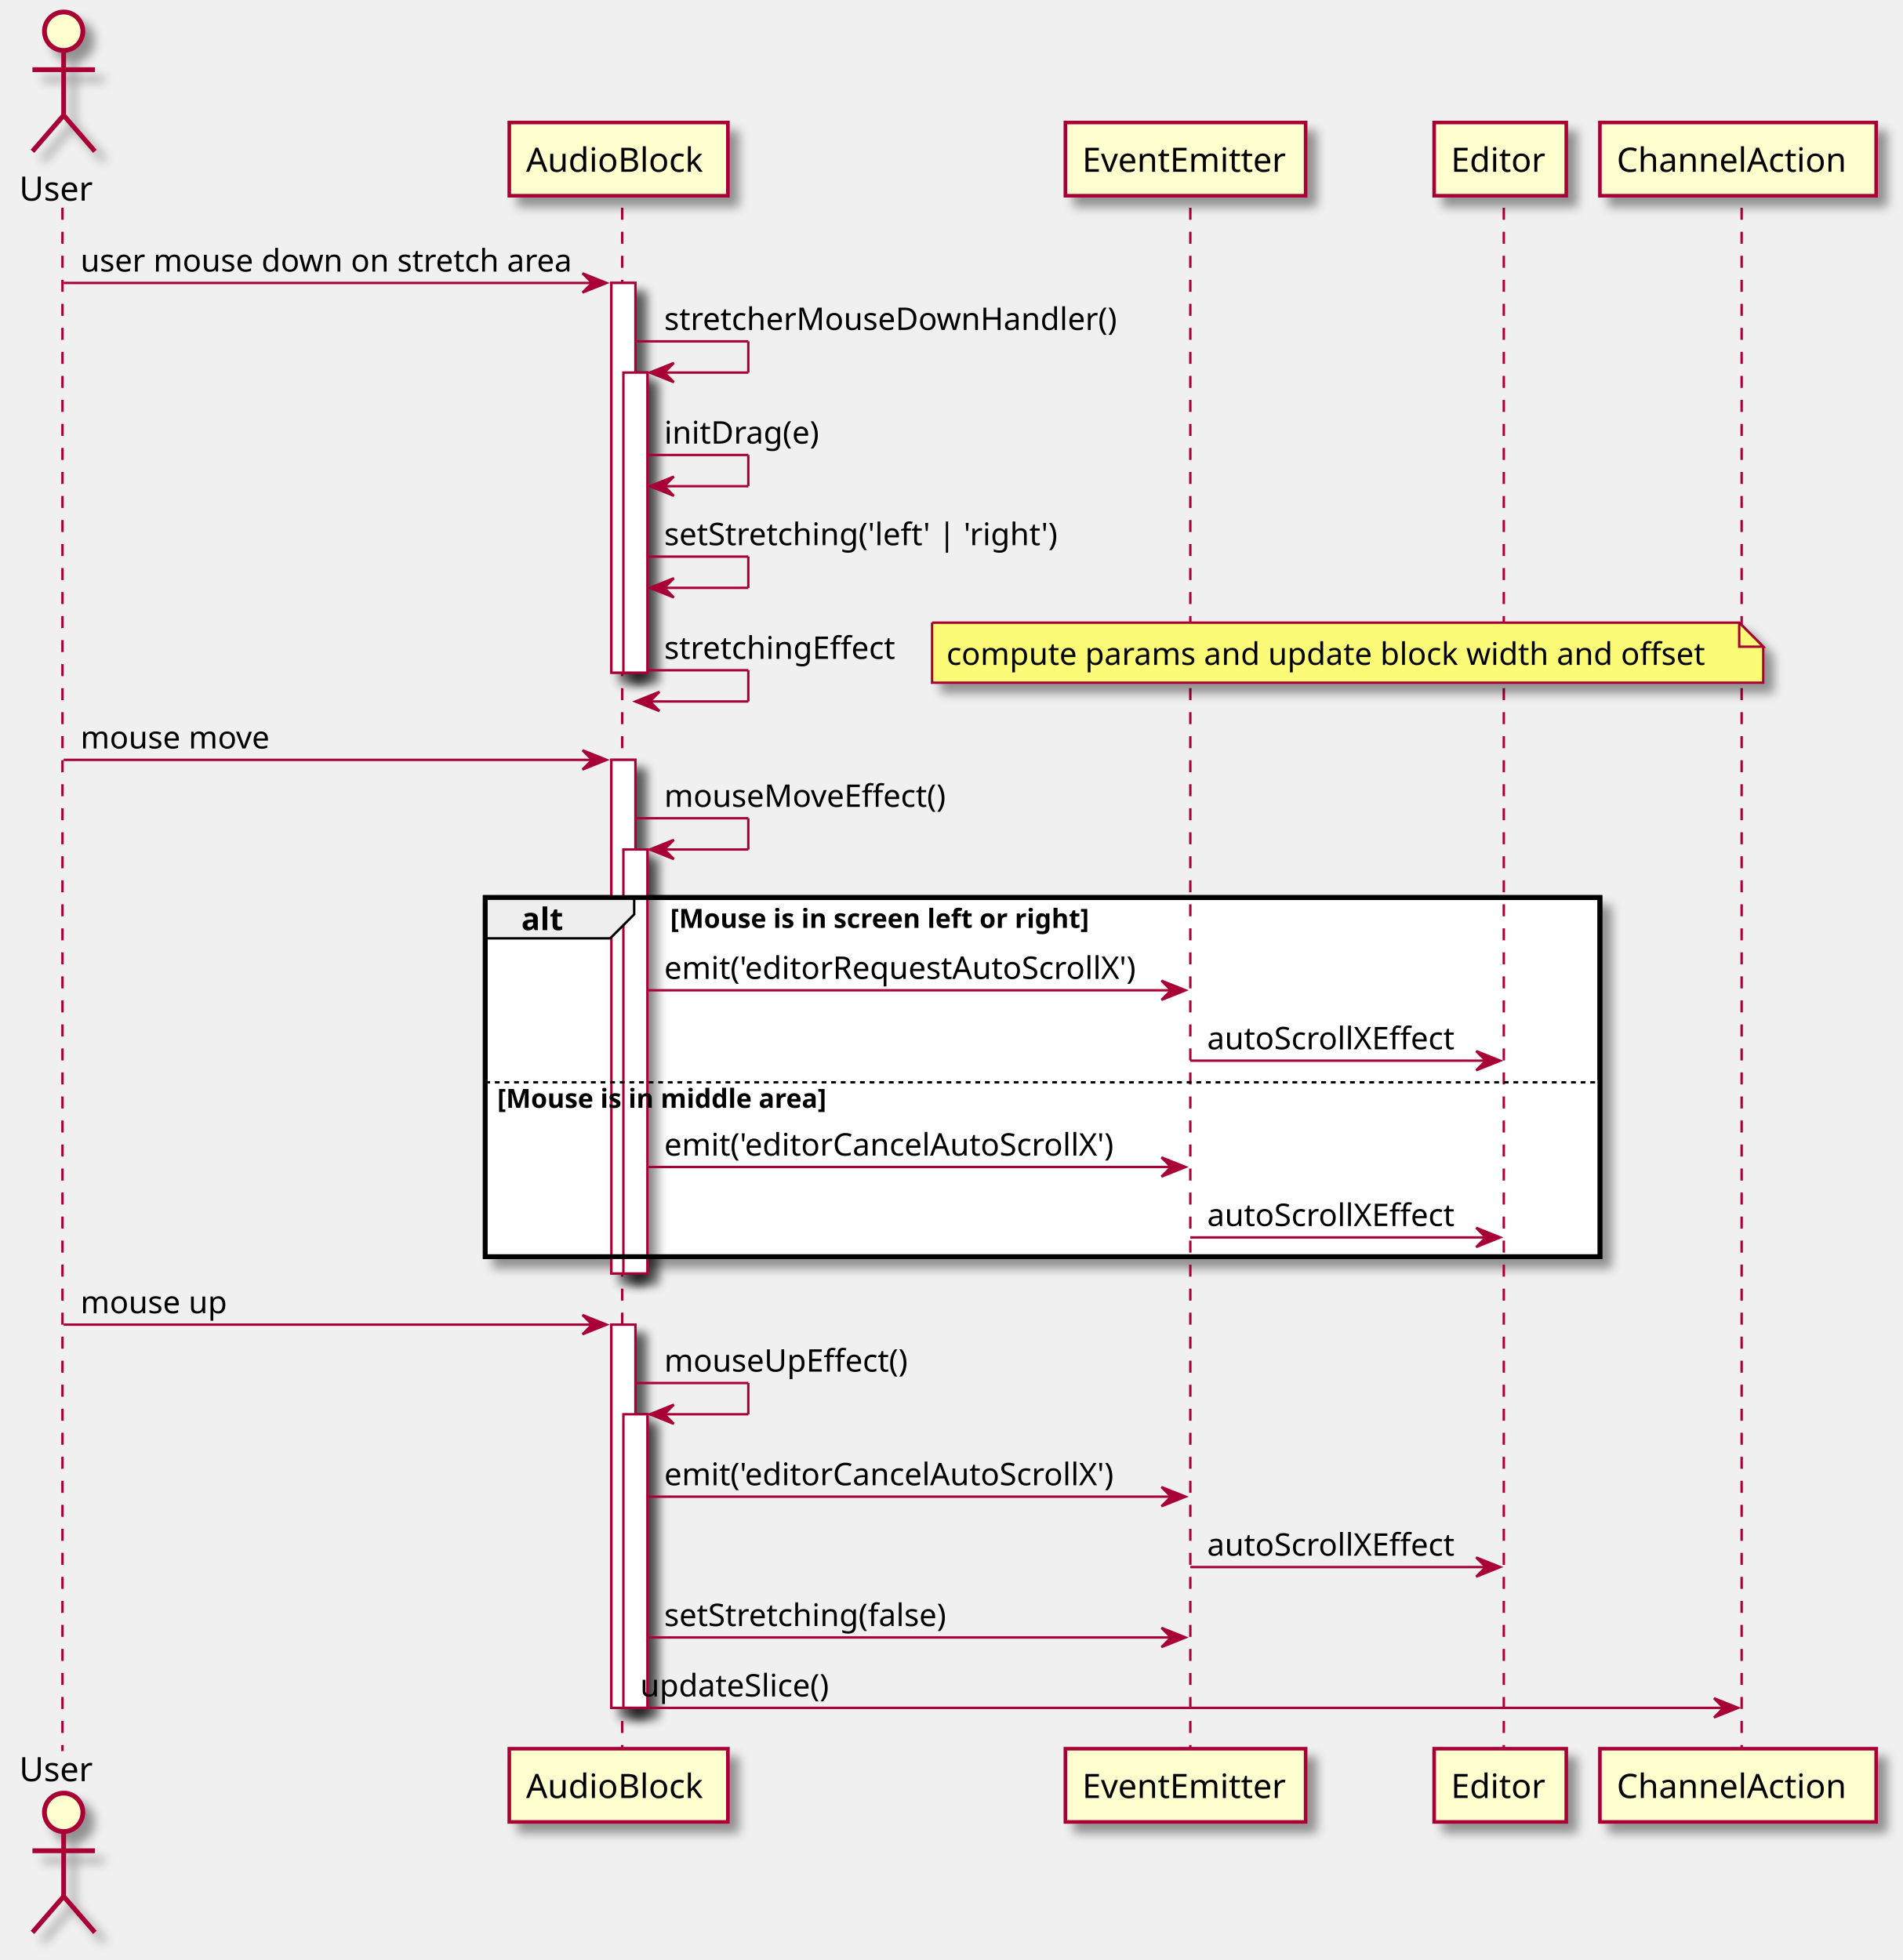
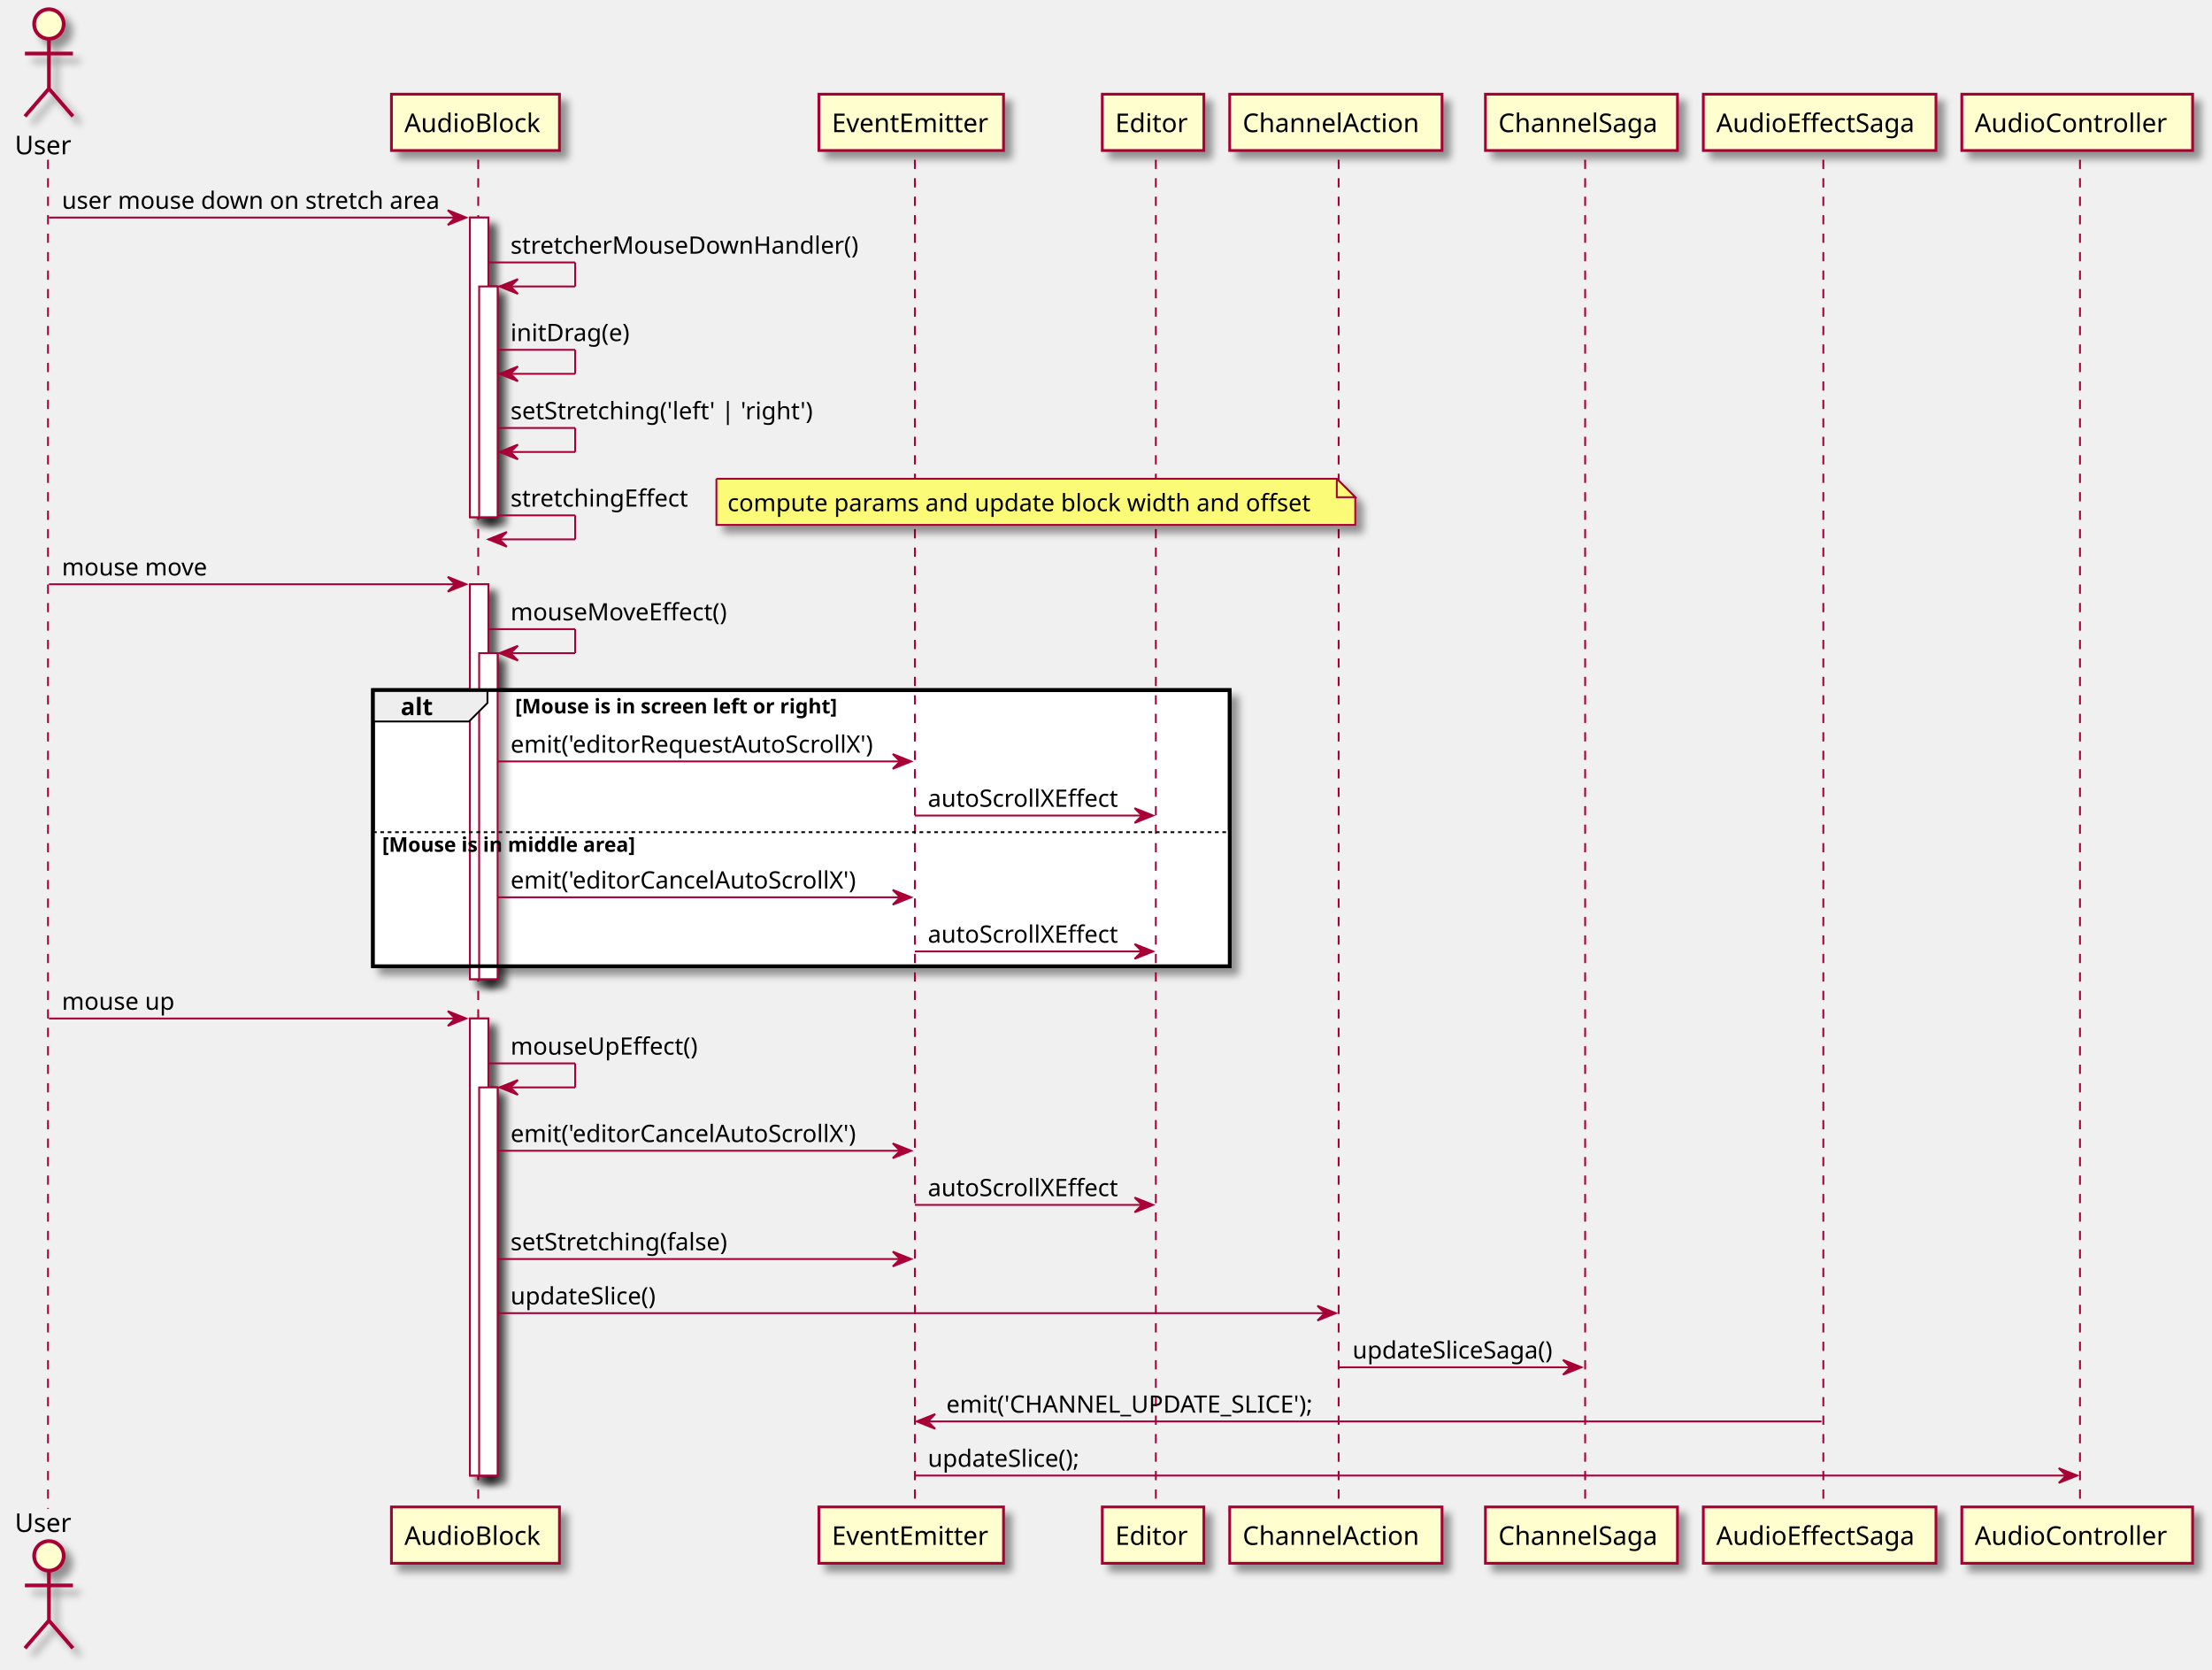
- <svg xmlns="http://www.w3.org/2000/svg" contentScriptType="application/ecmascript" contentStyleType="text/css" height="816px" preserveAspectRatio="none" style="width:792px;height:816px;" version="1.1" viewBox="0 0 792 816" width="792px" zoomAndPan="magnify">
+ <svg xmlns="http://www.w3.org/2000/svg" contentScriptType="application/ecmascript" contentStyleType="text/css" height="904px" preserveAspectRatio="none" style="width:1198px;height:904px;" version="1.1" viewBox="0 0 1198 904" width="1198px" zoomAndPan="magnify">
  <defs>
-     <filter height="300%" id="f1cxzwvn0wsn47" width="300%" x="-1" y="-1">
+     <filter height="300%" id="f1jay8a7jp6on6" width="300%" x="-1" y="-1">
      <feGaussianBlur result="blurOut" stdDeviation="2.0" />
      <feColorMatrix in="blurOut" result="blurOut2" type="matrix" values="0 0 0 0 0 0 0 0 0 0 0 0 0 0 0 0 0 0 .4 0" />
      <feOffset dx="4.0" dy="4.0" in="blurOut2" result="blurOut3" />
      <feBlend in="SourceGraphic" in2="blurOut3" mode="normal" />
    </filter>
  </defs>
  <g>
-     <rect fill="#FFFFFF" filter="url(#f1cxzwvn0wsn47)" height="162.242" style="stroke: #A80036; stroke-width: 1.0;" width="10" x="254.5" y="117.799" />
-     <rect fill="#FFFFFF" filter="url(#f1cxzwvn0wsn47)" height="124.932" style="stroke: #A80036; stroke-width: 1.0;" width="10" x="259.5" y="155.109" />
-     <rect fill="#FFFFFF" filter="url(#f1cxzwvn0wsn47)" height="213.818" style="stroke: #A80036; stroke-width: 1.0;" width="10" x="254.5" y="316.352" />
-     <rect fill="#FFFFFF" filter="url(#f1cxzwvn0wsn47)" height="176.508" style="stroke: #A80036; stroke-width: 1.0;" width="10" x="259.5" y="353.662" />
-     <rect fill="#FFFFFF" filter="url(#f1cxzwvn0wsn47)" height="159.553" style="stroke: #A80036; stroke-width: 1.0;" width="10" x="254.5" y="551.481" />
-     <rect fill="#FFFFFF" filter="url(#f1cxzwvn0wsn47)" height="122.242" style="stroke: #A80036; stroke-width: 1.0;" width="10" x="259.5" y="588.791" />
-     <rect fill="#FFFFFF" filter="url(#f1cxzwvn0wsn47)" height="149.508" style="stroke: #000000; stroke-width: 2.0;" width="464" x="202" y="373.662" />
+     <rect fill="#FFFFFF" filter="url(#f1jay8a7jp6on6)" height="162.242" style="stroke: #A80036; stroke-width: 1.0;" width="10" x="254.5" y="117.799" />
+     <rect fill="#FFFFFF" filter="url(#f1jay8a7jp6on6)" height="124.932" style="stroke: #A80036; stroke-width: 1.0;" width="10" x="259.5" y="155.109" />
+     <rect fill="#FFFFFF" filter="url(#f1jay8a7jp6on6)" height="213.818" style="stroke: #A80036; stroke-width: 1.0;" width="10" x="254.5" y="316.352" />
+     <rect fill="#FFFFFF" filter="url(#f1jay8a7jp6on6)" height="176.508" style="stroke: #A80036; stroke-width: 1.0;" width="10" x="259.5" y="353.662" />
+     <rect fill="#FFFFFF" filter="url(#f1jay8a7jp6on6)" height="247.484" style="stroke: #A80036; stroke-width: 1.0;" width="10" x="254.5" y="551.481" />
+     <rect fill="#FFFFFF" filter="url(#f1jay8a7jp6on6)" height="210.174" style="stroke: #A80036; stroke-width: 1.0;" width="10" x="259.5" y="588.791" />
+     <rect fill="#FFFFFF" filter="url(#f1jay8a7jp6on6)" height="149.508" style="stroke: #000000; stroke-width: 2.0;" width="464" x="202" y="373.662" />
    <rect fill="#FFFFFF" height="73.576" style="stroke: none; stroke-width: 1.0;" width="464" x="202" y="449.594" />
-     <line style="stroke: #A80036; stroke-width: 1.0; stroke-dasharray: 5.0,5.0;" x1="26" x2="26" y1="86.488" y2="729.033" />
-     <line style="stroke: #A80036; stroke-width: 1.0; stroke-dasharray: 5.0,5.0;" x1="259" x2="259" y1="86.488" y2="729.033" />
-     <line style="stroke: #A80036; stroke-width: 1.0; stroke-dasharray: 5.0,5.0;" x1="495.5" x2="495.5" y1="86.488" y2="729.033" />
-     <line style="stroke: #A80036; stroke-width: 1.0; stroke-dasharray: 5.0,5.0;" x1="626" x2="626" y1="86.488" y2="729.033" />
-     <line style="stroke: #A80036; stroke-width: 1.0; stroke-dasharray: 5.0,5.0;" x1="725" x2="725" y1="86.488" y2="729.033" />
+     <line style="stroke: #A80036; stroke-width: 1.0; stroke-dasharray: 5.0,5.0;" x1="26" x2="26" y1="86.488" y2="816.965" />
+     <line style="stroke: #A80036; stroke-width: 1.0; stroke-dasharray: 5.0,5.0;" x1="259" x2="259" y1="86.488" y2="816.965" />
+     <line style="stroke: #A80036; stroke-width: 1.0; stroke-dasharray: 5.0,5.0;" x1="495.5" x2="495.5" y1="86.488" y2="816.965" />
+     <line style="stroke: #A80036; stroke-width: 1.0; stroke-dasharray: 5.0,5.0;" x1="626" x2="626" y1="86.488" y2="816.965" />
+     <line style="stroke: #A80036; stroke-width: 1.0; stroke-dasharray: 5.0,5.0;" x1="725" x2="725" y1="86.488" y2="816.965" />
+     <line style="stroke: #A80036; stroke-width: 1.0; stroke-dasharray: 5.0,5.0;" x1="858.5" x2="858.5" y1="86.488" y2="816.965" />
+     <line style="stroke: #A80036; stroke-width: 1.0; stroke-dasharray: 5.0,5.0;" x1="987.5" x2="987.5" y1="86.488" y2="816.965" />
+     <line style="stroke: #A80036; stroke-width: 1.0; stroke-dasharray: 5.0,5.0;" x1="1126.5" x2="1126.5" y1="86.488" y2="816.965" />
    <text fill="#000000" font-family="sans-serif" font-size="14" lengthAdjust="spacingAndGlyphs" textLength="31" x="8" y="83.535">User</text>
-     <ellipse cx="26.5" cy="13" fill="#FEFECE" filter="url(#f1cxzwvn0wsn47)" rx="8" ry="8" style="stroke: #A80036; stroke-width: 2.0;" />
-     <path d="M26.5,21 L26.5,48 M13.5,29 L39.5,29 M26.5,48 L13.5,63 M26.5,48 L39.5,63 " fill="none" filter="url(#f1cxzwvn0wsn47)" style="stroke: #A80036; stroke-width: 2.0;" />
-     <text fill="#000000" font-family="sans-serif" font-size="14" lengthAdjust="spacingAndGlyphs" textLength="31" x="8" y="741.568">User</text>
-     <ellipse cx="26.5" cy="754.521" fill="#FEFECE" filter="url(#f1cxzwvn0wsn47)" rx="8" ry="8" style="stroke: #A80036; stroke-width: 2.0;" />
-     <path d="M26.5,762.521 L26.5,789.521 M13.5,770.521 L39.5,770.521 M26.5,789.521 L13.5,804.521 M26.5,789.521 L39.5,804.521 " fill="none" filter="url(#f1cxzwvn0wsn47)" style="stroke: #A80036; stroke-width: 2.0;" />
-     <rect fill="#FEFECE" filter="url(#f1cxzwvn0wsn47)" height="30.488" style="stroke: #A80036; stroke-width: 1.5;" width="91" x="212" y="51" />
+     <ellipse cx="26.5" cy="13" fill="#FEFECE" filter="url(#f1jay8a7jp6on6)" rx="8" ry="8" style="stroke: #A80036; stroke-width: 2.0;" />
+     <path d="M26.5,21 L26.5,48 M13.5,29 L39.5,29 M26.5,48 L13.5,63 M26.5,48 L39.5,63 " fill="none" filter="url(#f1jay8a7jp6on6)" style="stroke: #A80036; stroke-width: 2.0;" />
+     <text fill="#000000" font-family="sans-serif" font-size="14" lengthAdjust="spacingAndGlyphs" textLength="31" x="8" y="829.5">User</text>
+     <ellipse cx="26.5" cy="842.453" fill="#FEFECE" filter="url(#f1jay8a7jp6on6)" rx="8" ry="8" style="stroke: #A80036; stroke-width: 2.0;" />
+     <path d="M26.5,850.453 L26.5,877.453 M13.5,858.453 L39.5,858.453 M26.5,877.453 L13.5,892.453 M26.5,877.453 L39.5,892.453 " fill="none" filter="url(#f1jay8a7jp6on6)" style="stroke: #A80036; stroke-width: 2.0;" />
+     <rect fill="#FEFECE" filter="url(#f1jay8a7jp6on6)" height="30.488" style="stroke: #A80036; stroke-width: 1.5;" width="91" x="212" y="51" />
    <text fill="#000000" font-family="sans-serif" font-size="14" lengthAdjust="spacingAndGlyphs" textLength="77" x="219" y="71.535">AudioBlock</text>
-     <rect fill="#FEFECE" filter="url(#f1cxzwvn0wsn47)" height="30.488" style="stroke: #A80036; stroke-width: 1.5;" width="91" x="212" y="728.033" />
-     <text fill="#000000" font-family="sans-serif" font-size="14" lengthAdjust="spacingAndGlyphs" textLength="77" x="219" y="748.568">AudioBlock</text>
-     <rect fill="#FEFECE" filter="url(#f1cxzwvn0wsn47)" height="30.488" style="stroke: #A80036; stroke-width: 1.5;" width="100" x="443.5" y="51" />
+     <rect fill="#FEFECE" filter="url(#f1jay8a7jp6on6)" height="30.488" style="stroke: #A80036; stroke-width: 1.5;" width="91" x="212" y="815.965" />
+     <text fill="#000000" font-family="sans-serif" font-size="14" lengthAdjust="spacingAndGlyphs" textLength="77" x="219" y="836.5">AudioBlock</text>
+     <rect fill="#FEFECE" filter="url(#f1jay8a7jp6on6)" height="30.488" style="stroke: #A80036; stroke-width: 1.5;" width="100" x="443.5" y="51" />
    <text fill="#000000" font-family="sans-serif" font-size="14" lengthAdjust="spacingAndGlyphs" textLength="86" x="450.5" y="71.535">EventEmitter</text>
-     <rect fill="#FEFECE" filter="url(#f1cxzwvn0wsn47)" height="30.488" style="stroke: #A80036; stroke-width: 1.5;" width="100" x="443.5" y="728.033" />
-     <text fill="#000000" font-family="sans-serif" font-size="14" lengthAdjust="spacingAndGlyphs" textLength="86" x="450.5" y="748.568">EventEmitter</text>
-     <rect fill="#FEFECE" filter="url(#f1cxzwvn0wsn47)" height="30.488" style="stroke: #A80036; stroke-width: 1.5;" width="55" x="597" y="51" />
+     <rect fill="#FEFECE" filter="url(#f1jay8a7jp6on6)" height="30.488" style="stroke: #A80036; stroke-width: 1.5;" width="100" x="443.5" y="815.965" />
+     <text fill="#000000" font-family="sans-serif" font-size="14" lengthAdjust="spacingAndGlyphs" textLength="86" x="450.5" y="836.5">EventEmitter</text>
+     <rect fill="#FEFECE" filter="url(#f1jay8a7jp6on6)" height="30.488" style="stroke: #A80036; stroke-width: 1.5;" width="55" x="597" y="51" />
    <text fill="#000000" font-family="sans-serif" font-size="14" lengthAdjust="spacingAndGlyphs" textLength="41" x="604" y="71.535">Editor</text>
-     <rect fill="#FEFECE" filter="url(#f1cxzwvn0wsn47)" height="30.488" style="stroke: #A80036; stroke-width: 1.5;" width="55" x="597" y="728.033" />
-     <text fill="#000000" font-family="sans-serif" font-size="14" lengthAdjust="spacingAndGlyphs" textLength="41" x="604" y="748.568">Editor</text>
-     <rect fill="#FEFECE" filter="url(#f1cxzwvn0wsn47)" height="30.488" style="stroke: #A80036; stroke-width: 1.5;" width="115" x="666" y="51" />
+     <rect fill="#FEFECE" filter="url(#f1jay8a7jp6on6)" height="30.488" style="stroke: #A80036; stroke-width: 1.5;" width="55" x="597" y="815.965" />
+     <text fill="#000000" font-family="sans-serif" font-size="14" lengthAdjust="spacingAndGlyphs" textLength="41" x="604" y="836.5">Editor</text>
+     <rect fill="#FEFECE" filter="url(#f1jay8a7jp6on6)" height="30.488" style="stroke: #A80036; stroke-width: 1.5;" width="115" x="666" y="51" />
    <text fill="#000000" font-family="sans-serif" font-size="14" lengthAdjust="spacingAndGlyphs" textLength="101" x="673" y="71.535">ChannelAction</text>
-     <rect fill="#FEFECE" filter="url(#f1cxzwvn0wsn47)" height="30.488" style="stroke: #A80036; stroke-width: 1.5;" width="115" x="666" y="728.033" />
-     <text fill="#000000" font-family="sans-serif" font-size="14" lengthAdjust="spacingAndGlyphs" textLength="101" x="673" y="748.568">ChannelAction</text>
-     <rect fill="#FFFFFF" filter="url(#f1cxzwvn0wsn47)" height="162.242" style="stroke: #A80036; stroke-width: 1.0;" width="10" x="254.5" y="117.799" />
-     <rect fill="#FFFFFF" filter="url(#f1cxzwvn0wsn47)" height="124.932" style="stroke: #A80036; stroke-width: 1.0;" width="10" x="259.5" y="155.109" />
-     <rect fill="#FFFFFF" filter="url(#f1cxzwvn0wsn47)" height="213.818" style="stroke: #A80036; stroke-width: 1.0;" width="10" x="254.5" y="316.352" />
-     <rect fill="#FFFFFF" filter="url(#f1cxzwvn0wsn47)" height="176.508" style="stroke: #A80036; stroke-width: 1.0;" width="10" x="259.5" y="353.662" />
-     <rect fill="#FFFFFF" filter="url(#f1cxzwvn0wsn47)" height="159.553" style="stroke: #A80036; stroke-width: 1.0;" width="10" x="254.5" y="551.481" />
-     <rect fill="#FFFFFF" filter="url(#f1cxzwvn0wsn47)" height="122.242" style="stroke: #A80036; stroke-width: 1.0;" width="10" x="259.5" y="588.791" />
+     <rect fill="#FEFECE" filter="url(#f1jay8a7jp6on6)" height="30.488" style="stroke: #A80036; stroke-width: 1.5;" width="115" x="666" y="815.965" />
+     <text fill="#000000" font-family="sans-serif" font-size="14" lengthAdjust="spacingAndGlyphs" textLength="101" x="673" y="836.5">ChannelAction</text>
+     <rect fill="#FEFECE" filter="url(#f1jay8a7jp6on6)" height="30.488" style="stroke: #A80036; stroke-width: 1.5;" width="104" x="804.5" y="51" />
+     <text fill="#000000" font-family="sans-serif" font-size="14" lengthAdjust="spacingAndGlyphs" textLength="90" x="811.5" y="71.535">ChannelSaga</text>
+     <rect fill="#FEFECE" filter="url(#f1jay8a7jp6on6)" height="30.488" style="stroke: #A80036; stroke-width: 1.5;" width="104" x="804.5" y="815.965" />
+     <text fill="#000000" font-family="sans-serif" font-size="14" lengthAdjust="spacingAndGlyphs" textLength="90" x="811.5" y="836.5">ChannelSaga</text>
+     <rect fill="#FEFECE" filter="url(#f1jay8a7jp6on6)" height="30.488" style="stroke: #A80036; stroke-width: 1.5;" width="126" x="922.5" y="51" />
+     <text fill="#000000" font-family="sans-serif" font-size="14" lengthAdjust="spacingAndGlyphs" textLength="112" x="929.5" y="71.535">AudioEffectSaga</text>
+     <rect fill="#FEFECE" filter="url(#f1jay8a7jp6on6)" height="30.488" style="stroke: #A80036; stroke-width: 1.5;" width="126" x="922.5" y="815.965" />
+     <text fill="#000000" font-family="sans-serif" font-size="14" lengthAdjust="spacingAndGlyphs" textLength="112" x="929.5" y="836.5">AudioEffectSaga</text>
+     <rect fill="#FEFECE" filter="url(#f1jay8a7jp6on6)" height="30.488" style="stroke: #A80036; stroke-width: 1.5;" width="125" x="1062.5" y="51" />
+     <text fill="#000000" font-family="sans-serif" font-size="14" lengthAdjust="spacingAndGlyphs" textLength="111" x="1069.5" y="71.535">AudioController</text>
+     <rect fill="#FEFECE" filter="url(#f1jay8a7jp6on6)" height="30.488" style="stroke: #A80036; stroke-width: 1.5;" width="125" x="1062.5" y="815.965" />
+     <text fill="#000000" font-family="sans-serif" font-size="14" lengthAdjust="spacingAndGlyphs" textLength="111" x="1069.5" y="836.5">AudioController</text>
+     <rect fill="#FFFFFF" filter="url(#f1jay8a7jp6on6)" height="162.242" style="stroke: #A80036; stroke-width: 1.0;" width="10" x="254.5" y="117.799" />
+     <rect fill="#FFFFFF" filter="url(#f1jay8a7jp6on6)" height="124.932" style="stroke: #A80036; stroke-width: 1.0;" width="10" x="259.5" y="155.109" />
+     <rect fill="#FFFFFF" filter="url(#f1jay8a7jp6on6)" height="213.818" style="stroke: #A80036; stroke-width: 1.0;" width="10" x="254.5" y="316.352" />
+     <rect fill="#FFFFFF" filter="url(#f1jay8a7jp6on6)" height="176.508" style="stroke: #A80036; stroke-width: 1.0;" width="10" x="259.5" y="353.662" />
+     <rect fill="#FFFFFF" filter="url(#f1jay8a7jp6on6)" height="247.484" style="stroke: #A80036; stroke-width: 1.0;" width="10" x="254.5" y="551.481" />
+     <rect fill="#FFFFFF" filter="url(#f1jay8a7jp6on6)" height="210.174" style="stroke: #A80036; stroke-width: 1.0;" width="10" x="259.5" y="588.791" />
    <polygon fill="#A80036" points="242.5,113.799,252.5,117.799,242.5,121.799,246.5,117.799" style="stroke: #A80036; stroke-width: 1.0;" />
    <line style="stroke: #A80036; stroke-width: 1.0;" x1="26.5" x2="248.5" y1="117.799" y2="117.799" />
    <text fill="#000000" font-family="sans-serif" font-size="13" lengthAdjust="spacingAndGlyphs" textLength="209" x="33.5" y="113.057">user mouse down on stretch area</text>
    <line style="stroke: #A80036; stroke-width: 1.0;" x1="264.5" x2="311.5" y1="142.109" y2="142.109" />
    <line style="stroke: #A80036; stroke-width: 1.0;" x1="311.5" x2="311.5" y1="142.109" y2="155.109" />
    <line style="stroke: #A80036; stroke-width: 1.0;" x1="270.5" x2="311.5" y1="155.109" y2="155.109" />
    <polygon fill="#A80036" points="280.5,151.109,270.5,155.109,280.5,159.109,276.5,155.109" style="stroke: #A80036; stroke-width: 1.0;" />
    <text fill="#000000" font-family="sans-serif" font-size="13" lengthAdjust="spacingAndGlyphs" textLength="190" x="276.5" y="137.367">stretcherMouseDownHandler()</text>
    <line style="stroke: #A80036; stroke-width: 1.0;" x1="269.5" x2="311.5" y1="189.42" y2="189.42" />
    <line style="stroke: #A80036; stroke-width: 1.0;" x1="311.5" x2="311.5" y1="189.42" y2="202.42" />
    <line style="stroke: #A80036; stroke-width: 1.0;" x1="270.5" x2="311.5" y1="202.42" y2="202.42" />
    <polygon fill="#A80036" points="280.5,198.42,270.5,202.42,280.5,206.42,276.5,202.42" style="stroke: #A80036; stroke-width: 1.0;" />
    <text fill="#000000" font-family="sans-serif" font-size="13" lengthAdjust="spacingAndGlyphs" textLength="66" x="276.5" y="184.678">initDrag(e)</text>
    <line style="stroke: #A80036; stroke-width: 1.0;" x1="269.5" x2="311.5" y1="231.731" y2="231.731" />
    <line style="stroke: #A80036; stroke-width: 1.0;" x1="311.5" x2="311.5" y1="231.731" y2="244.731" />
    <line style="stroke: #A80036; stroke-width: 1.0;" x1="270.5" x2="311.5" y1="244.731" y2="244.731" />
    <polygon fill="#A80036" points="280.5,240.731,270.5,244.731,280.5,248.731,276.5,244.731" style="stroke: #A80036; stroke-width: 1.0;" />
    <text fill="#000000" font-family="sans-serif" font-size="13" lengthAdjust="spacingAndGlyphs" textLength="167" x="276.5" y="226.988">setStretching('left' | 'right')</text>
    <line style="stroke: #A80036; stroke-width: 1.0;" x1="269.5" x2="311.5" y1="279.041" y2="279.041" />
    <line style="stroke: #A80036; stroke-width: 1.0;" x1="311.5" x2="311.5" y1="279.041" y2="292.041" />
    <line style="stroke: #A80036; stroke-width: 1.0;" x1="264.5" x2="311.5" y1="292.041" y2="292.041" />
    <polygon fill="#A80036" points="274.5,288.041,264.5,292.041,274.5,296.041,270.5,292.041" style="stroke: #A80036; stroke-width: 1.0;" />
    <text fill="#000000" font-family="sans-serif" font-size="13" lengthAdjust="spacingAndGlyphs" textLength="100" x="276.5" y="274.299">stretchingEffect</text>
-     <path d="M388,259.231 L388,284.231 L734,284.231 L734,269.231 L724,259.231 L388,259.231 " fill="#FBFB77" filter="url(#f1cxzwvn0wsn47)" style="stroke: #A80036; stroke-width: 1.0;" />
+     <path d="M388,259.231 L388,284.231 L734,284.231 L734,269.231 L724,259.231 L388,259.231 " fill="#FBFB77" filter="url(#f1jay8a7jp6on6)" style="stroke: #A80036; stroke-width: 1.0;" />
    <path d="M724,259.231 L724,269.231 L734,269.231 L724,259.231 " fill="#FBFB77" style="stroke: #A80036; stroke-width: 1.0;" />
    <text fill="#000000" font-family="sans-serif" font-size="13" lengthAdjust="spacingAndGlyphs" textLength="325" x="394" y="276.799">compute params and update block width and offset</text>
    <polygon fill="#A80036" points="242.5,312.352,252.5,316.352,242.5,320.352,246.5,316.352" style="stroke: #A80036; stroke-width: 1.0;" />
    <line style="stroke: #A80036; stroke-width: 1.0;" x1="26.5" x2="248.5" y1="316.352" y2="316.352" />
    <text fill="#000000" font-family="sans-serif" font-size="13" lengthAdjust="spacingAndGlyphs" textLength="80" x="33.5" y="311.609">mouse move</text>
    <line style="stroke: #A80036; stroke-width: 1.0;" x1="264.5" x2="311.5" y1="340.662" y2="340.662" />
    <line style="stroke: #A80036; stroke-width: 1.0;" x1="311.5" x2="311.5" y1="340.662" y2="353.662" />
    <line style="stroke: #A80036; stroke-width: 1.0;" x1="270.5" x2="311.5" y1="353.662" y2="353.662" />
    <polygon fill="#A80036" points="280.5,349.662,270.5,353.662,280.5,357.662,276.5,353.662" style="stroke: #A80036; stroke-width: 1.0;" />
    <text fill="#000000" font-family="sans-serif" font-size="13" lengthAdjust="spacingAndGlyphs" textLength="119" x="276.5" y="335.92">mouseMoveEffect()</text>
    <path d="M202,373.662 L264,373.662 L264,380.662 L254,390.662 L202,390.662 L202,373.662 " fill="#EEEEEE" style="stroke: #000000; stroke-width: 1.0;" />
    <rect fill="none" height="149.508" style="stroke: #000000; stroke-width: 2.0;" width="464" x="202" y="373.662" />
    <text fill="#000000" font-family="sans-serif" font-size="13" font-weight="bold" lengthAdjust="spacingAndGlyphs" textLength="17" x="217" y="387.231">alt</text>
    <text fill="#000000" font-family="sans-serif" font-size="11" font-weight="bold" lengthAdjust="spacingAndGlyphs" textLength="183" x="279" y="386.297">[Mouse is in screen left or right]</text>
    <polygon fill="#A80036" points="483.5,408.283,493.5,412.283,483.5,416.283,487.5,412.283" style="stroke: #A80036; stroke-width: 1.0;" />
    <line style="stroke: #A80036; stroke-width: 1.0;" x1="269.5" x2="489.5" y1="412.283" y2="412.283" />
    <text fill="#000000" font-family="sans-serif" font-size="13" lengthAdjust="spacingAndGlyphs" textLength="202" x="276.5" y="407.541">emit('editorRequestAutoScrollX')</text>
    <polygon fill="#A80036" points="614.5,437.594,624.5,441.594,614.5,445.594,618.5,441.594" style="stroke: #A80036; stroke-width: 1.0;" />
    <line style="stroke: #A80036; stroke-width: 1.0;" x1="495.5" x2="620.5" y1="441.594" y2="441.594" />
    <text fill="#000000" font-family="sans-serif" font-size="13" lengthAdjust="spacingAndGlyphs" textLength="107" x="502.5" y="436.852">autoScrollXEffect</text>
    <line style="stroke: #000000; stroke-width: 1.0; stroke-dasharray: 2.0,2.0;" x1="202" x2="666" y1="450.594" y2="450.594" />
    <text fill="#000000" font-family="sans-serif" font-size="11" font-weight="bold" lengthAdjust="spacingAndGlyphs" textLength="143" x="207" y="461.228">[Mouse is in middle area]</text>
    <polygon fill="#A80036" points="483.5,481.859,493.5,485.859,483.5,489.859,487.5,485.859" style="stroke: #A80036; stroke-width: 1.0;" />
    <line style="stroke: #A80036; stroke-width: 1.0;" x1="269.5" x2="489.5" y1="485.859" y2="485.859" />
    <text fill="#000000" font-family="sans-serif" font-size="13" lengthAdjust="spacingAndGlyphs" textLength="194" x="276.5" y="481.117">emit('editorCancelAutoScrollX')</text>
    <polygon fill="#A80036" points="614.5,511.17,624.5,515.17,614.5,519.17,618.5,515.17" style="stroke: #A80036; stroke-width: 1.0;" />
    <line style="stroke: #A80036; stroke-width: 1.0;" x1="495.5" x2="620.5" y1="515.17" y2="515.17" />
    <text fill="#000000" font-family="sans-serif" font-size="13" lengthAdjust="spacingAndGlyphs" textLength="107" x="502.5" y="510.428">autoScrollXEffect</text>
    <polygon fill="#A80036" points="242.5,547.481,252.5,551.481,242.5,555.481,246.5,551.481" style="stroke: #A80036; stroke-width: 1.0;" />
    <line style="stroke: #A80036; stroke-width: 1.0;" x1="26.5" x2="248.5" y1="551.481" y2="551.481" />
    <text fill="#000000" font-family="sans-serif" font-size="13" lengthAdjust="spacingAndGlyphs" textLength="62" x="33.5" y="546.738">mouse up</text>
    <line style="stroke: #A80036; stroke-width: 1.0;" x1="264.5" x2="311.5" y1="575.791" y2="575.791" />
    <line style="stroke: #A80036; stroke-width: 1.0;" x1="311.5" x2="311.5" y1="575.791" y2="588.791" />
    <line style="stroke: #A80036; stroke-width: 1.0;" x1="270.5" x2="311.5" y1="588.791" y2="588.791" />
    <polygon fill="#A80036" points="280.5,584.791,270.5,588.791,280.5,592.791,276.5,588.791" style="stroke: #A80036; stroke-width: 1.0;" />
    <text fill="#000000" font-family="sans-serif" font-size="13" lengthAdjust="spacingAndGlyphs" textLength="103" x="276.5" y="571.049">mouseUpEffect()</text>
    <polygon fill="#A80036" points="483.5,619.102,493.5,623.102,483.5,627.102,487.5,623.102" style="stroke: #A80036; stroke-width: 1.0;" />
    <line style="stroke: #A80036; stroke-width: 1.0;" x1="269.5" x2="489.5" y1="623.102" y2="623.102" />
    <text fill="#000000" font-family="sans-serif" font-size="13" lengthAdjust="spacingAndGlyphs" textLength="194" x="276.5" y="618.359">emit('editorCancelAutoScrollX')</text>
    <polygon fill="#A80036" points="614.5,648.412,624.5,652.412,614.5,656.412,618.5,652.412" style="stroke: #A80036; stroke-width: 1.0;" />
    <line style="stroke: #A80036; stroke-width: 1.0;" x1="495.5" x2="620.5" y1="652.412" y2="652.412" />
    <text fill="#000000" font-family="sans-serif" font-size="13" lengthAdjust="spacingAndGlyphs" textLength="107" x="502.5" y="647.67">autoScrollXEffect</text>
    <polygon fill="#A80036" points="483.5,677.723,493.5,681.723,483.5,685.723,487.5,681.723" style="stroke: #A80036; stroke-width: 1.0;" />
    <line style="stroke: #A80036; stroke-width: 1.0;" x1="269.5" x2="489.5" y1="681.723" y2="681.723" />
    <text fill="#000000" font-family="sans-serif" font-size="13" lengthAdjust="spacingAndGlyphs" textLength="121" x="276.5" y="676.981">setStretching(false)</text>
    <polygon fill="#A80036" points="713.5,707.033,723.5,711.033,713.5,715.033,717.5,711.033" style="stroke: #A80036; stroke-width: 1.0;" />
-     <line style="stroke: #A80036; stroke-width: 1.0;" x1="259.5" x2="719.5" y1="711.033" y2="711.033" />
-     <text fill="#000000" font-family="sans-serif" font-size="13" lengthAdjust="spacingAndGlyphs" textLength="80" x="266.5" y="706.291">updateSlice()</text>
+     <line style="stroke: #A80036; stroke-width: 1.0;" x1="269.5" x2="719.5" y1="711.033" y2="711.033" />
+     <text fill="#000000" font-family="sans-serif" font-size="13" lengthAdjust="spacingAndGlyphs" textLength="80" x="276.5" y="706.291">updateSlice()</text>
+     <polygon fill="#A80036" points="846.5,736.344,856.5,740.344,846.5,744.344,850.5,740.344" style="stroke: #A80036; stroke-width: 1.0;" />
+     <line style="stroke: #A80036; stroke-width: 1.0;" x1="725.5" x2="852.5" y1="740.344" y2="740.344" />
+     <text fill="#000000" font-family="sans-serif" font-size="13" lengthAdjust="spacingAndGlyphs" textLength="109" x="732.5" y="735.602">updateSliceSaga()</text>
+     <polygon fill="#A80036" points="506.5,765.654,496.5,769.654,506.5,773.654,502.5,769.654" style="stroke: #A80036; stroke-width: 1.0;" />
+     <line style="stroke: #A80036; stroke-width: 1.0;" x1="500.5" x2="986.5" y1="769.654" y2="769.654" />
+     <text fill="#000000" font-family="sans-serif" font-size="13" lengthAdjust="spacingAndGlyphs" textLength="206" x="512.5" y="764.912">emit('CHANNEL_UPDATE_SLICE');</text>
+     <polygon fill="#A80036" points="1115,794.965,1125,798.965,1115,802.965,1119,798.965" style="stroke: #A80036; stroke-width: 1.0;" />
+     <line style="stroke: #A80036; stroke-width: 1.0;" x1="495.5" x2="1121" y1="798.965" y2="798.965" />
+     <text fill="#000000" font-family="sans-serif" font-size="13" lengthAdjust="spacingAndGlyphs" textLength="84" x="502.5" y="794.223">updateSlice();</text>
  </g>
</svg>
